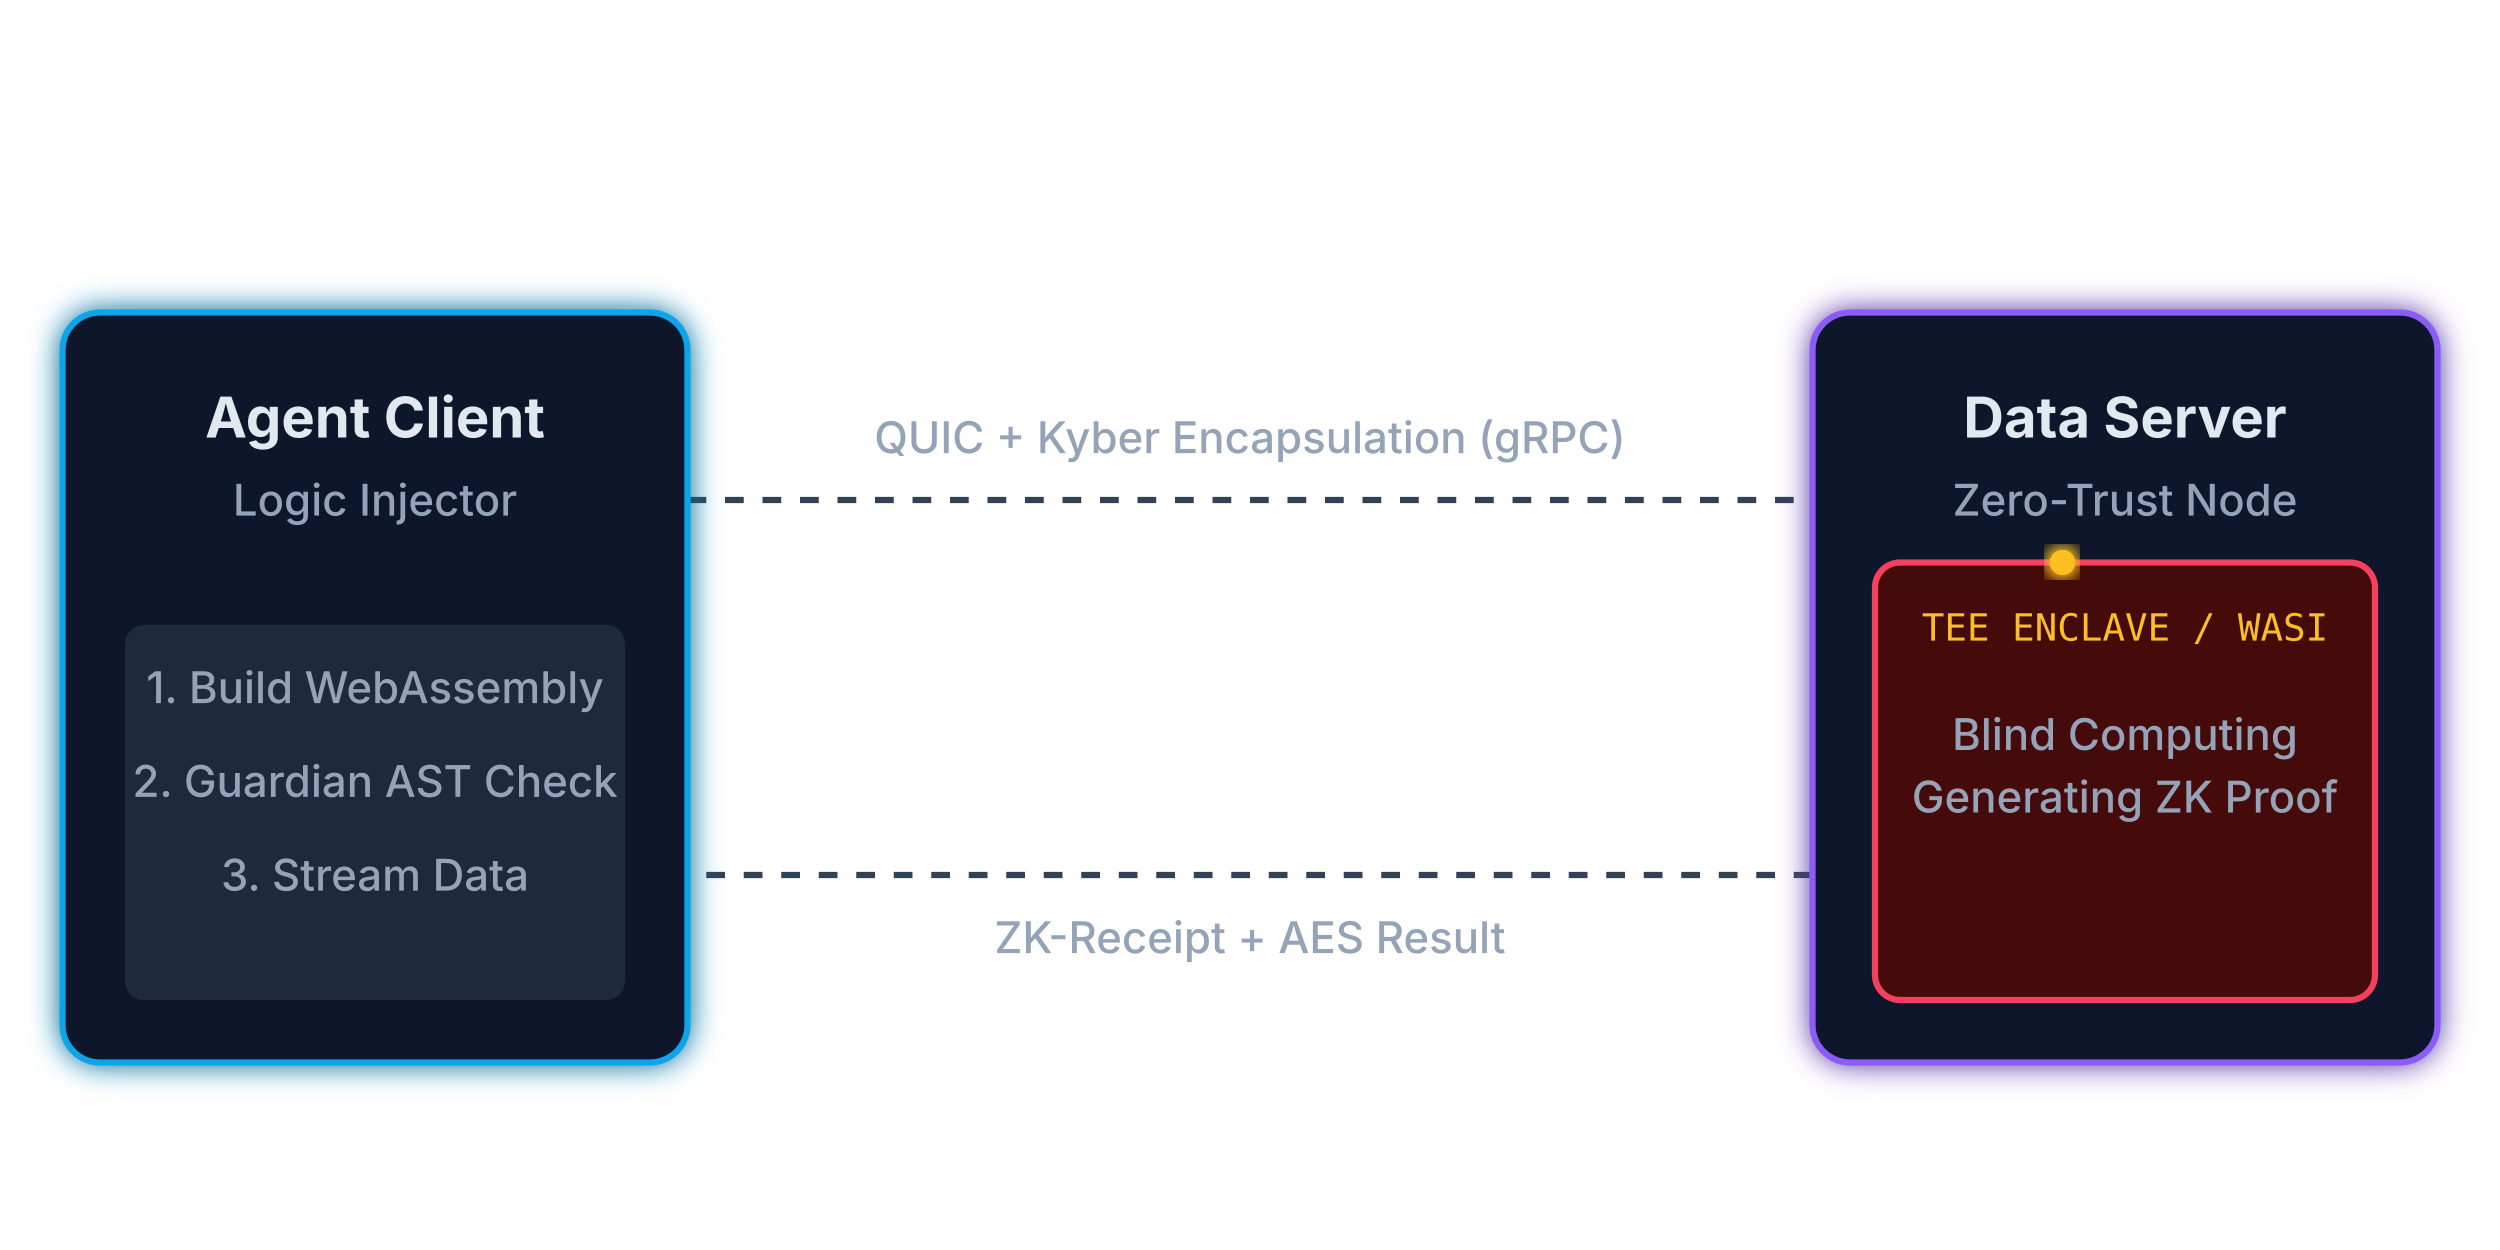
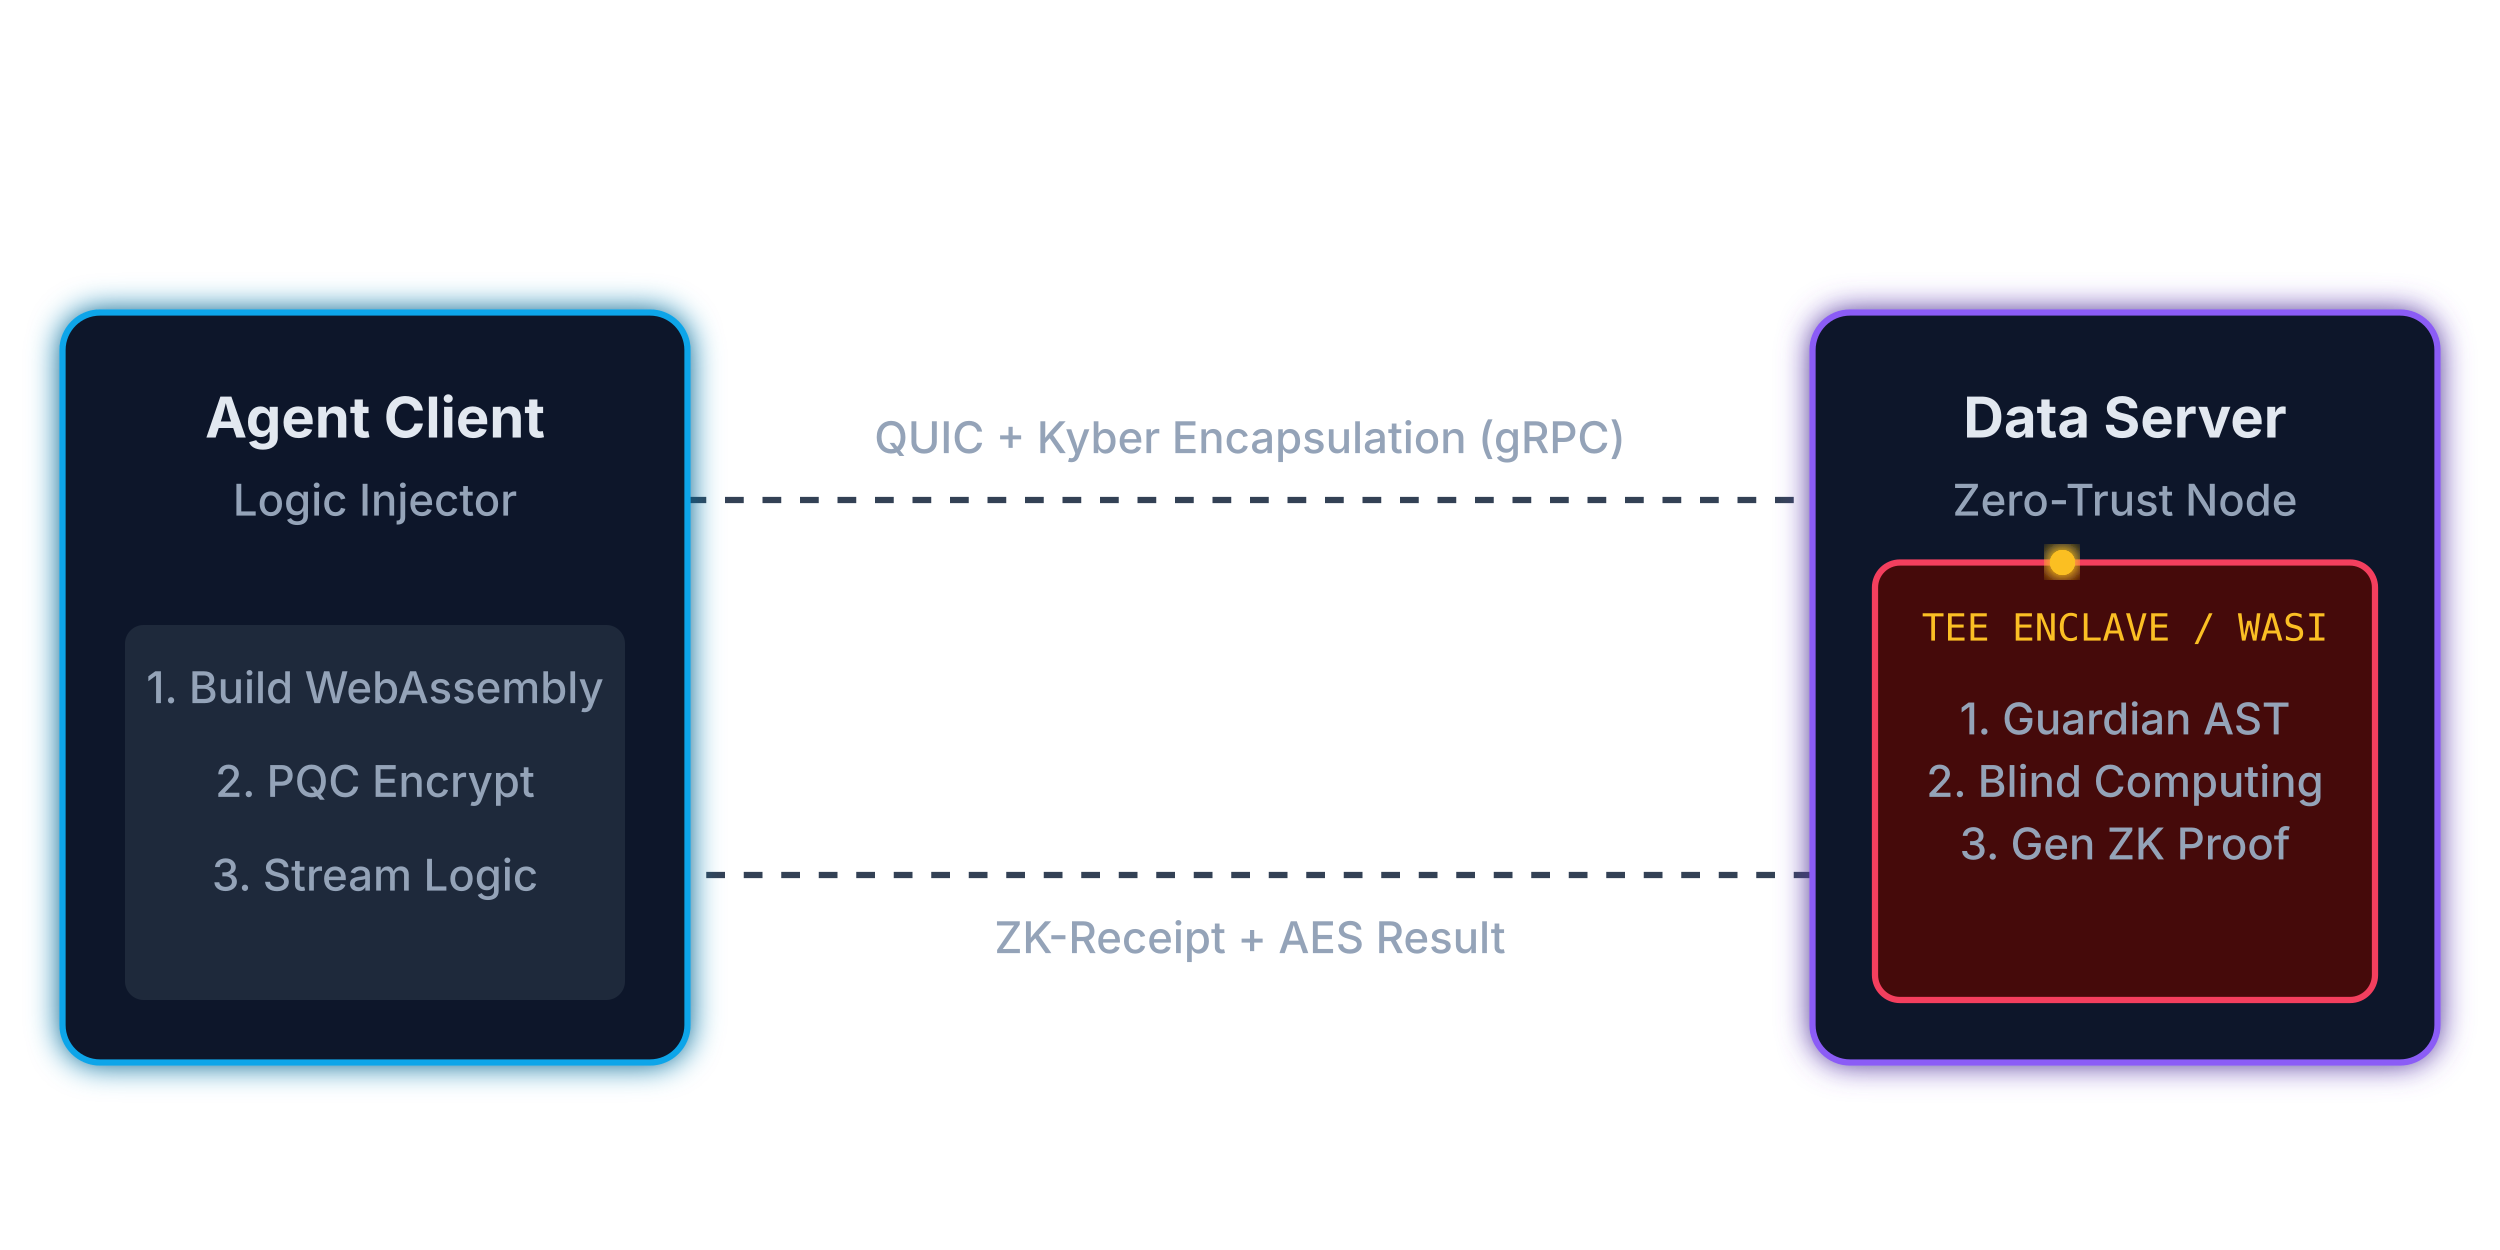
<svg xmlns="http://www.w3.org/2000/svg" viewBox="0 0 800 400" width="100%" height="auto">
  <defs>
    <filter id="glow-blue" x="-20%" y="-20%" width="140%" height="140%">
      <feGaussianBlur stdDeviation="5" result="blur" />
      <feMerge>
        <feMergeNode in="blur" />
        <feMergeNode in="SourceGraphic" />
      </feMerge>
    </filter>
    <filter id="glow-purple" x="-20%" y="-20%" width="140%" height="140%">
      <feGaussianBlur stdDeviation="5" result="blur" />
      <feMerge>
        <feMergeNode in="blur" />
        <feMergeNode in="SourceGraphic" />
      </feMerge>
    </filter>
    <filter id="glow-rose" x="-20%" y="-20%" width="140%" height="140%">
      <feGaussianBlur stdDeviation="3" result="blur" />
      <feMerge>
        <feMergeNode in="blur" />
        <feMergeNode in="SourceGraphic" />
      </feMerge>
    </filter>
    <path id="path-req" d="M 220 160 L 580 160" fill="none" />
    <path id="path-res" d="M 580 280 L 220 280" fill="none" />
    <path id="path-processing" d="M 660 180 C 690 180, 710 200, 710 230 C 710 260, 690 280, 660 280 C 630 280, 610 260, 610 230 C 610 200, 630 180, 660 180 Z" fill="none" />
  </defs>
  <style>
    .text-title {
      font-family: system-ui, -apple-system, sans-serif;
      font-weight: 700;
      font-size: 18px;
      fill: #e2e8f0;
    }

    .text-sub {
      font-family: system-ui, -apple-system, sans-serif;
      font-weight: 500;
      font-size: 14px;
      fill: #94a3b8;
    }

    .text-tiny {
      font-family: monospace;
      font-size: 12px;
      fill: #fbbf24;
    }

    .conn-line {
      stroke: #334155;
      stroke-width: 2;
      stroke-dasharray: 6, 6;
      animation: dash 20s linear infinite;
    }

    @keyframes dash {
      to {
        stroke-dashoffset: -400;
      }
    }

    @keyframes moveReq {
      0% {
        transform: translateX(0px);
        opacity: 0;
      }

      10% {
        opacity: 1;
      }

      90% {
        opacity: 1;
      }

      100% {
        transform: translateX(360px);
        opacity: 0;
      }
    }

    .req-0 {
      animation: moveReq 2s linear infinite;
      opacity: 0;
    }

    .req-1 {
      animation: moveReq 2s linear infinite -0.66s;
      opacity: 0;
    }

    .req-2 {
      animation: moveReq 2s linear infinite -1.33s;
      opacity: 0;
    }

    @keyframes rotateProc {
      0% {
        transform: rotate(0deg);
      }

      100% {
        transform: rotate(360deg);
      }
    }

    .proc-0 {
      animation: rotateProc 1.5s linear infinite;
    }

    .proc-1 {
      animation: rotateProc 1.5s linear infinite -0.5s;
    }

    .proc-2 {
      animation: rotateProc 1.5s linear infinite -1s;
    }

    @keyframes moveRes {
      0% {
        transform: translateX(0px);
        opacity: 0;
      }

      10% {
        opacity: 1;
      }

      90% {
        opacity: 1;
      }

      100% {
        transform: translateX(-360px);
        opacity: 0;
      }
    }

    .res-0 {
      animation: moveRes 2.5s linear infinite;
      opacity: 0;
    }

    .res-1 {
      animation: moveRes 2.5s linear infinite -0.83s;
      opacity: 0;
    }

    .res-2 {
      animation: moveRes 2.5s linear infinite -1.66s;
      opacity: 0;
    }
  </style>
  <line x1="220" y1="160" x2="580" y2="160" class="conn-line" />
  <line x1="580" y1="280" x2="220" y2="280" class="conn-line" />
  <text x="400" y="145" class="text-sub" text-anchor="middle">QUIC + Kyber Encapsulation (gRPC)</text>
  <text x="400" y="305" class="text-sub" text-anchor="middle">ZK-Receipt + AES Result</text>
  <rect x="20" y="100" width="200" height="240" rx="12" fill="#0f172a" stroke="#0ea5e9" stroke-width="2" filter="url(#glow-blue)" />
  <text x="120" y="140" class="text-title" text-anchor="middle">Agent Client</text>
  <text x="120" y="165" class="text-sub" text-anchor="middle">Logic Injector</text>
  <rect x="40" y="200" width="160" height="120" rx="6" fill="#1e293b" />
  <text x="120" y="225" class="text-sub" text-anchor="middle">1. Build WebAssembly</text>
-   <text x="120" y="255" class="text-sub" text-anchor="middle">2. Guardian AST Check</text>
-   <text x="120" y="285" class="text-sub" text-anchor="middle">3. Stream Data</text>
+   <text x="120" y="255" class="text-sub" text-anchor="middle">2. PQC Encrypt</text>
+   <text x="120" y="285" class="text-sub" text-anchor="middle">3. Stream Logic</text>
  <rect x="580" y="100" width="200" height="240" rx="12" fill="#0f172a" stroke="#8b5cf6" stroke-width="2" filter="url(#glow-purple)" />
  <text x="680" y="140" class="text-title" text-anchor="middle">Data Server</text>
  <text x="680" y="165" class="text-sub" text-anchor="middle">Zero-Trust Node</text>
  <rect x="600" y="180" width="160" height="140" rx="8" fill="#450a0a" stroke="#f43f5e" stroke-width="2" />
  <text x="680" y="205" class="text-tiny" text-anchor="middle">TEE ENCLAVE / WASI</text>
-   <text x="680" y="240" class="text-sub" text-anchor="middle" fill="#fecdd3">Blind Computing</text>
-   <text x="680" y="260" class="text-sub" text-anchor="middle" fill="#fecdd3">Generating ZK Proof</text>
+   <text x="680" y="235" class="text-sub" text-anchor="middle" fill="#fecdd3">1. Guardian AST</text>
+   <text x="680" y="255" class="text-sub" text-anchor="middle" fill="#fecdd3">2. Blind Computing</text>
+   <text x="680" y="275" class="text-sub" text-anchor="middle" fill="#fecdd3">3. Gen ZK Proof</text>
  <circle cx="220" cy="160" r="6" fill="#38bdf8" filter="url(#glow-blue)" class="req-0" />
  <circle cx="220" cy="160" r="6" fill="#38bdf8" filter="url(#glow-blue)" class="req-1" />
  <circle cx="220" cy="160" r="6" fill="#38bdf8" filter="url(#glow-blue)" class="req-2" />
  <g transform="translate(660, 230)">
    <circle cx="0" cy="-50" r="4" fill="#fbbf24" filter="url(#glow-rose)" class="proc-0" />
    <circle cx="0" cy="-50" r="4" fill="#fbbf24" filter="url(#glow-rose)" class="proc-1" />
    <circle cx="0" cy="-50" r="4" fill="#fbbf24" filter="url(#glow-rose)" class="proc-2" />
  </g>
  <circle cx="580" cy="280" r="6" fill="#a78bfa" filter="url(#glow-purple)" class="res-0" />
  <circle cx="580" cy="280" r="6" fill="#a78bfa" filter="url(#glow-purple)" class="res-1" />
  <circle cx="580" cy="280" r="6" fill="#a78bfa" filter="url(#glow-purple)" class="res-2" />
</svg>
